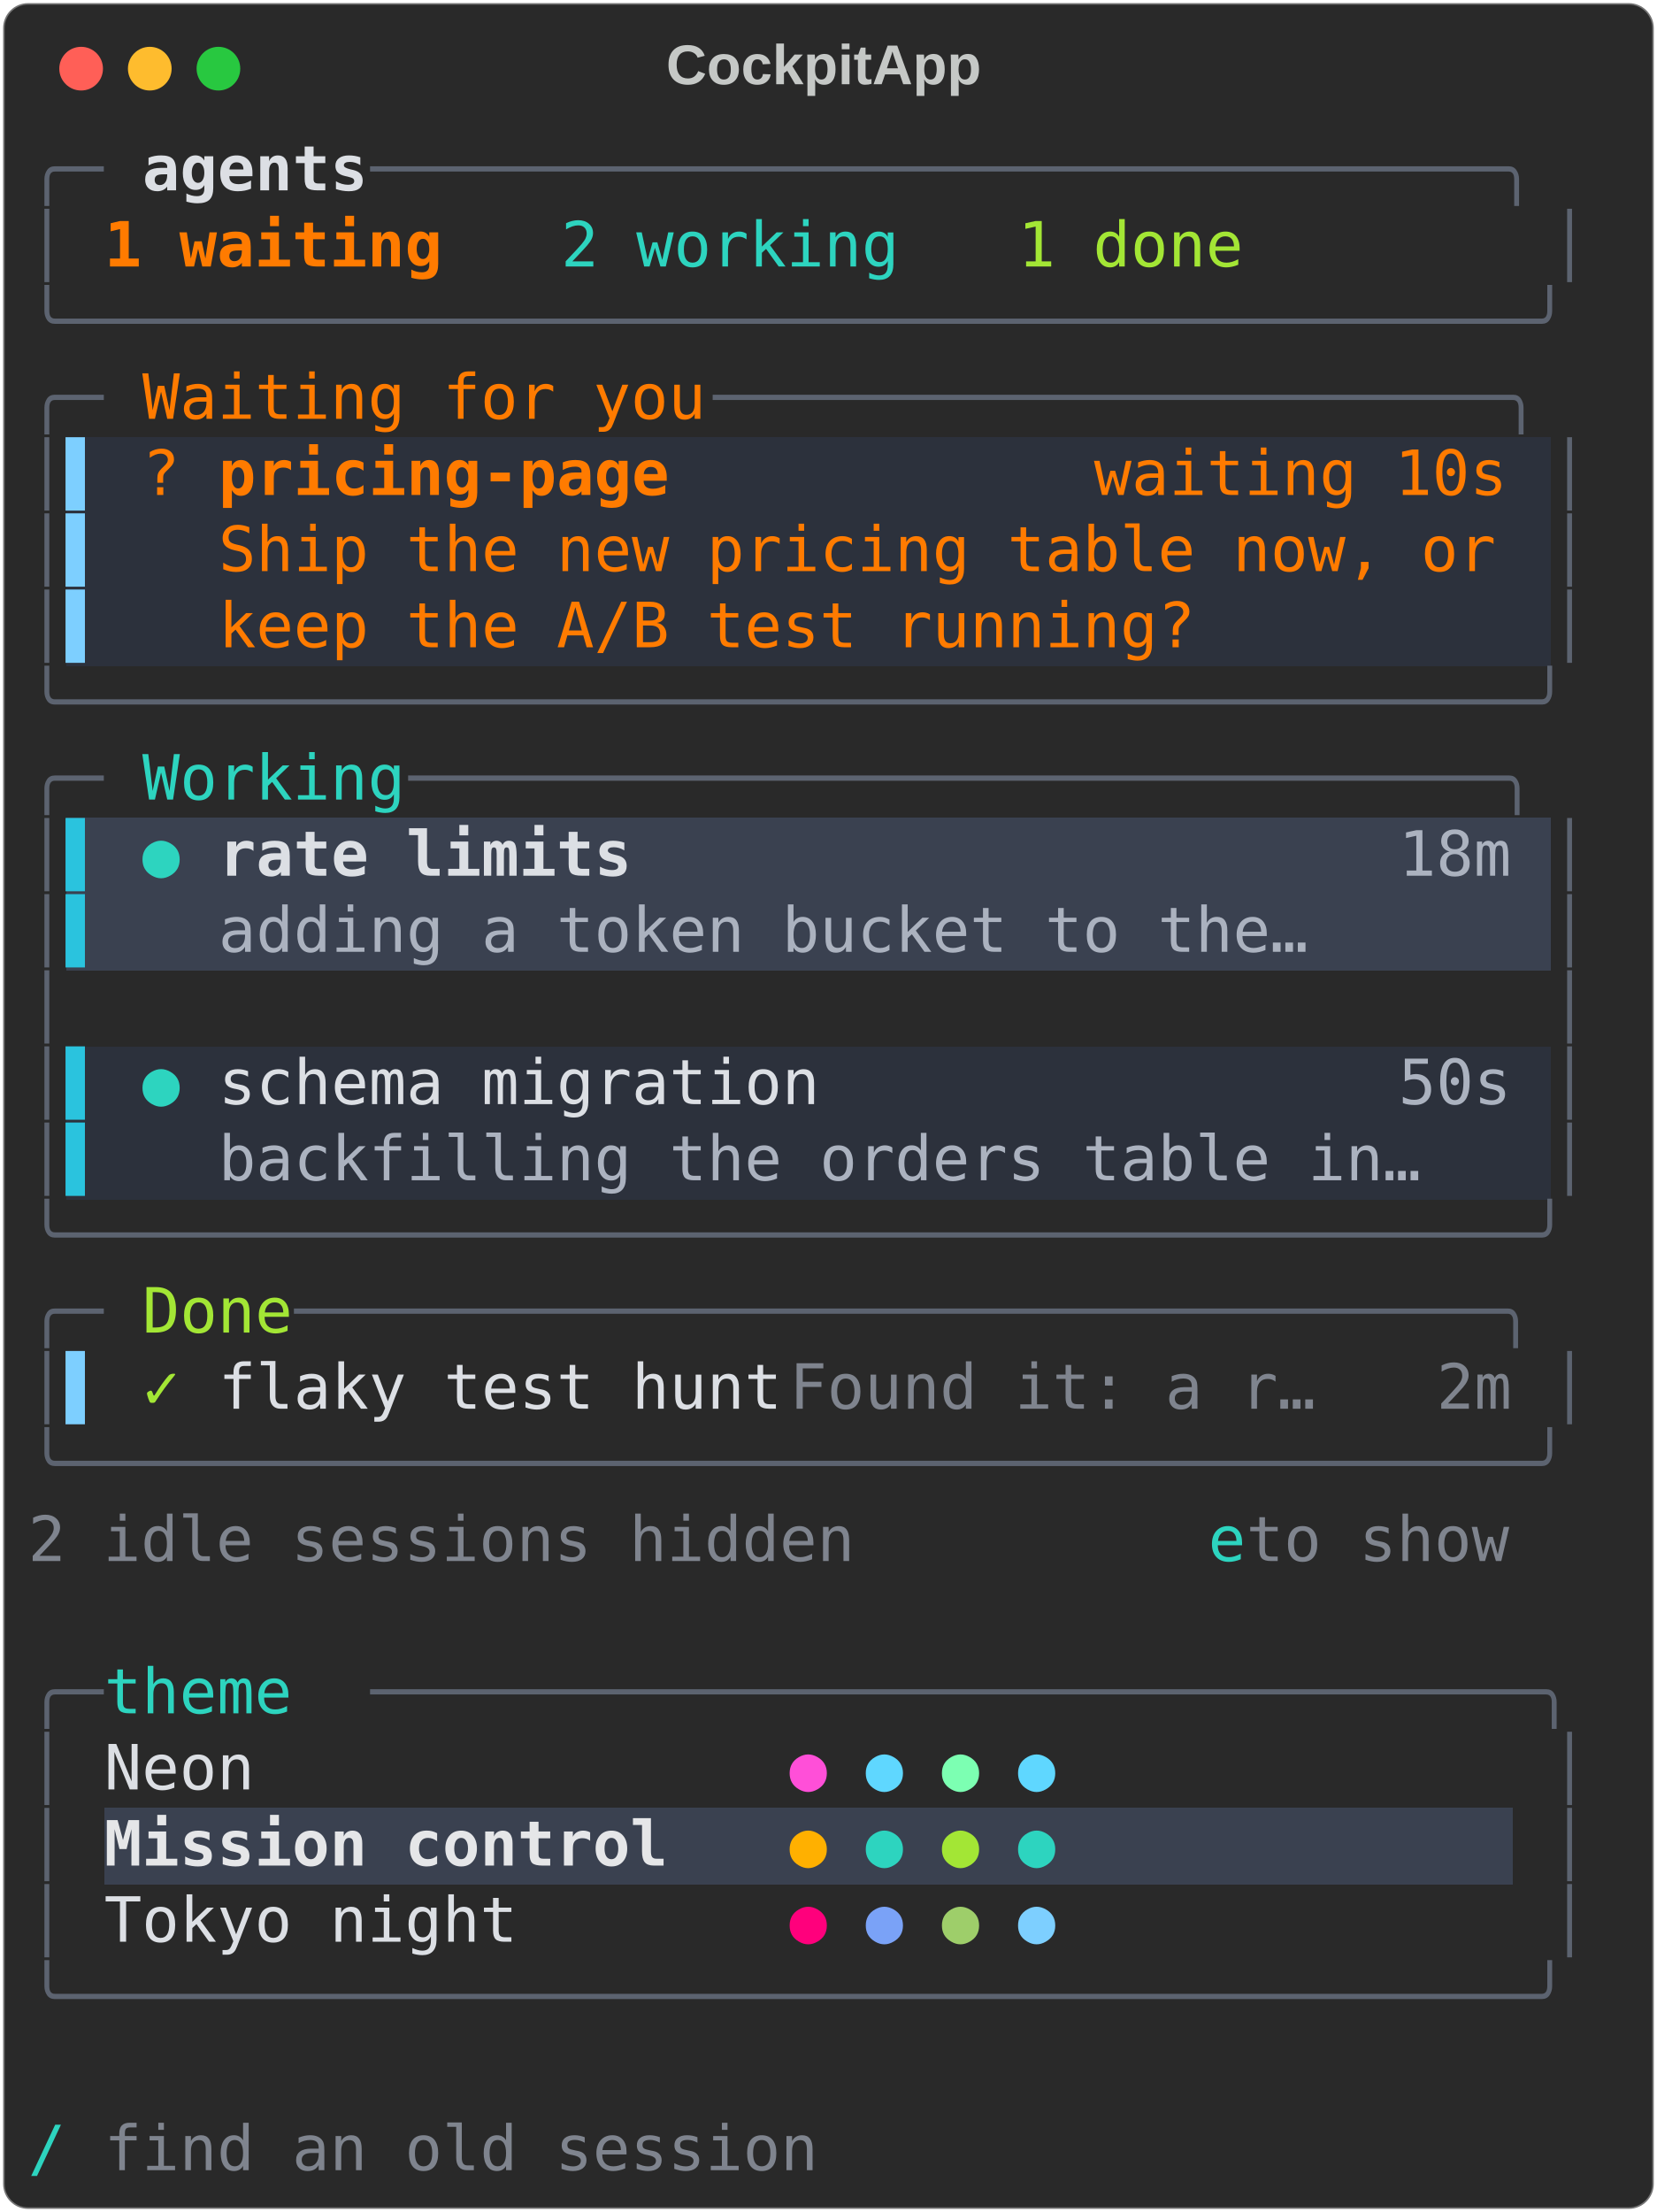
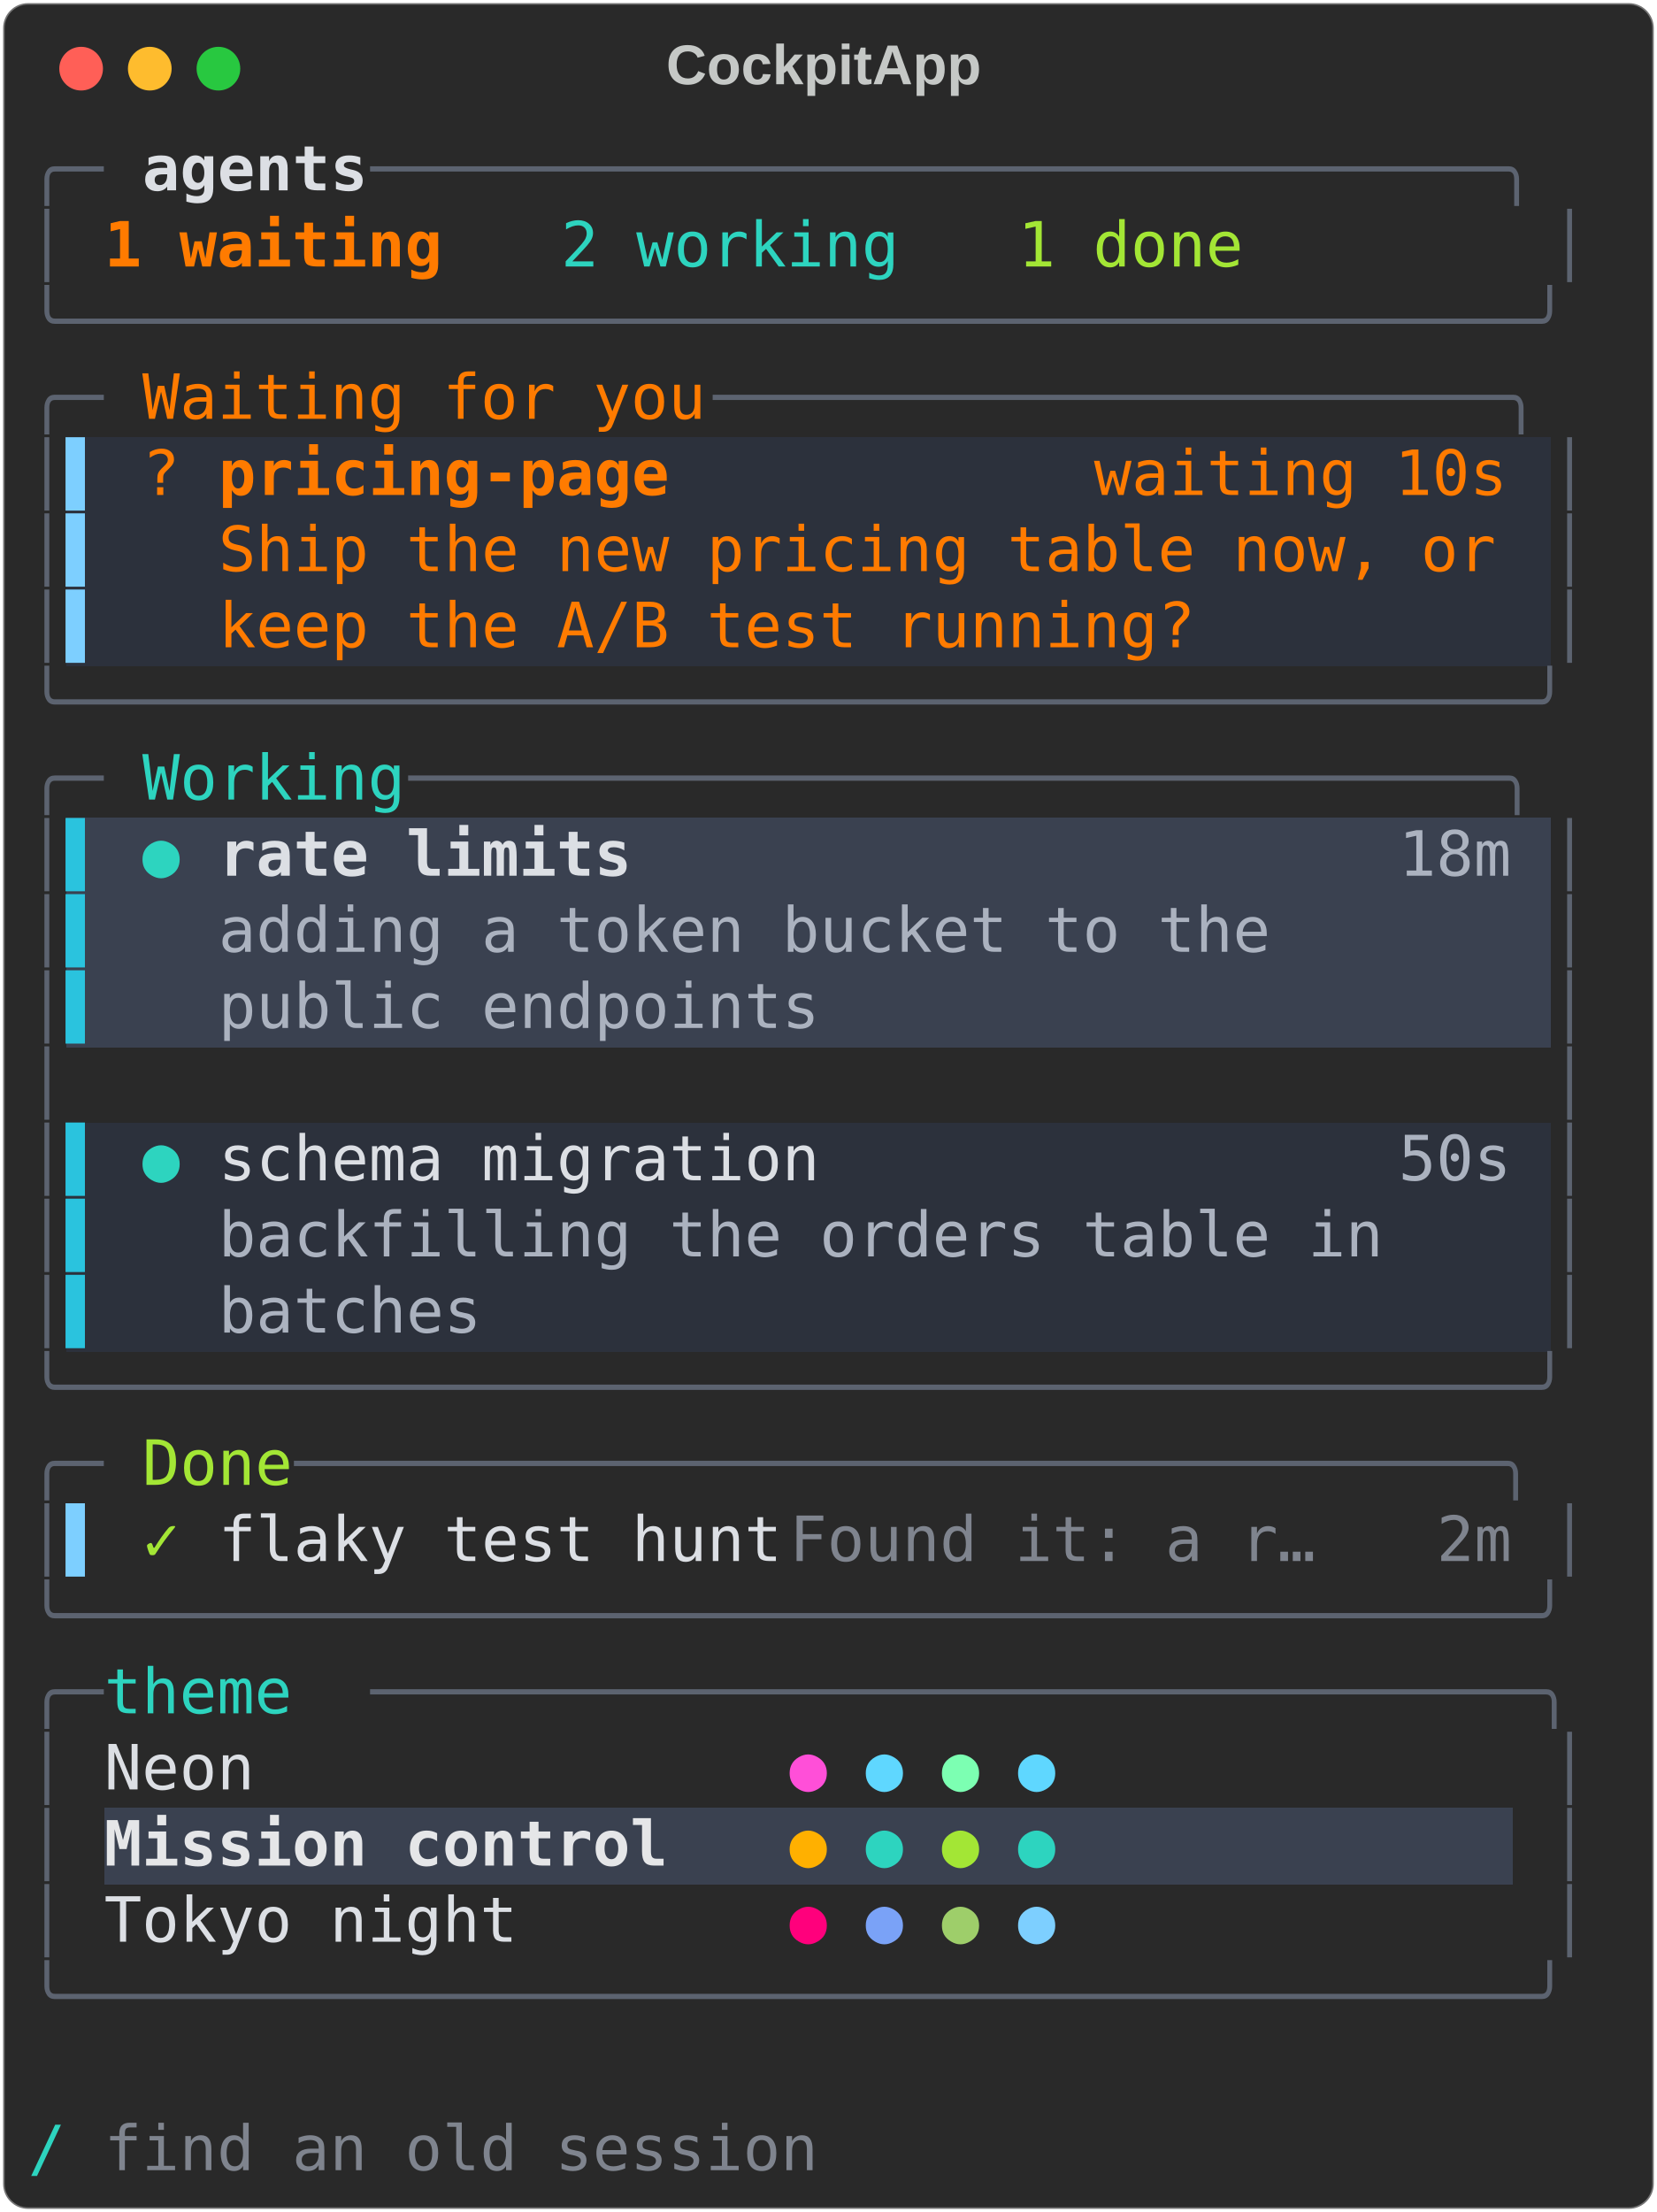
<svg xmlns="http://www.w3.org/2000/svg" class="rich-terminal" viewBox="0 0 531 708.8">
  <style>

    @font-face {
        font-family: "Fira Code";
        src: local("FiraCode-Regular"),
                url("https://cdnjs.cloudflare.com/ajax/libs/firacode/6.2.0/woff2/FiraCode-Regular.woff2") format("woff2"),
                url("https://cdnjs.cloudflare.com/ajax/libs/firacode/6.2.0/woff/FiraCode-Regular.woff") format("woff");
        font-style: normal;
        font-weight: 400;
    }
    @font-face {
        font-family: "Fira Code";
        src: local("FiraCode-Bold"),
                url("https://cdnjs.cloudflare.com/ajax/libs/firacode/6.2.0/woff2/FiraCode-Bold.woff2") format("woff2"),
                url("https://cdnjs.cloudflare.com/ajax/libs/firacode/6.2.0/woff/FiraCode-Bold.woff") format("woff");
        font-style: bold;
        font-weight: 700;
    }

    .terminal-matrix {
        font-family: Fira Code, monospace;
        font-size: 20px;
        line-height: 24.4px;
        font-variant-east-asian: full-width;
    }

    .terminal-title {
        font-size: 18px;
        font-weight: bold;
        font-family: arial;
    }

    .terminal-r1 { fill: #5c6370 }
.terminal-r2 { fill: #dcdfe4;font-weight: bold }
.terminal-r3 { fill: #c5c8c6 }
.terminal-r4 { fill: #ff7b00;font-weight: bold }
.terminal-r5 { fill: #2dd4bf }
.terminal-r6 { fill: #a3e635 }
.terminal-r7 { fill: #ff7b00 }
.terminal-r8 { fill: #7dcfff }
.terminal-r9 { fill: #2ac3de }
.terminal-r10 { fill: #abb2bf }
.terminal-r11 { fill: #dcdfe4 }
.terminal-r12 { fill: #7f848e }
.terminal-r13 { fill: #ff4fd8 }
.terminal-r14 { fill: #5fd7ff }
.terminal-r15 { fill: #7cffb2 }
.terminal-r16 { fill: #e5e6e8;font-weight: bold }
.terminal-r17 { fill: #ffb000;font-weight: bold }
.terminal-r18 { fill: #2dd4bf;font-weight: bold }
.terminal-r19 { fill: #a3e635;font-weight: bold }
.terminal-r20 { fill: #ff007c }
.terminal-r21 { fill: #7aa2f7 }
.terminal-r22 { fill: #9ece6a }
    </style>
  <defs>
    <clipPath id="terminal-clip-terminal">
      <rect x="0" y="0" width="511.4" height="657.8" />
    </clipPath>
    <clipPath id="terminal-line-0">
      <rect x="0" y="1.5" width="512.4" height="24.65" />
    </clipPath>
    <clipPath id="terminal-line-1">
      <rect x="0" y="25.9" width="512.4" height="24.65" />
    </clipPath>
    <clipPath id="terminal-line-2">
      <rect x="0" y="50.3" width="512.4" height="24.65" />
    </clipPath>
    <clipPath id="terminal-line-3">
      <rect x="0" y="74.7" width="512.4" height="24.65" />
    </clipPath>
    <clipPath id="terminal-line-4">
      <rect x="0" y="99.1" width="512.4" height="24.65" />
    </clipPath>
    <clipPath id="terminal-line-5">
      <rect x="0" y="123.5" width="512.4" height="24.65" />
    </clipPath>
    <clipPath id="terminal-line-6">
      <rect x="0" y="147.9" width="512.4" height="24.65" />
    </clipPath>
    <clipPath id="terminal-line-7">
      <rect x="0" y="172.3" width="512.4" height="24.65" />
    </clipPath>
    <clipPath id="terminal-line-8">
      <rect x="0" y="196.7" width="512.4" height="24.65" />
    </clipPath>
    <clipPath id="terminal-line-9">
      <rect x="0" y="221.1" width="512.4" height="24.65" />
    </clipPath>
    <clipPath id="terminal-line-10">
      <rect x="0" y="245.5" width="512.4" height="24.65" />
    </clipPath>
    <clipPath id="terminal-line-11">
      <rect x="0" y="269.9" width="512.4" height="24.65" />
    </clipPath>
    <clipPath id="terminal-line-12">
      <rect x="0" y="294.3" width="512.4" height="24.65" />
    </clipPath>
    <clipPath id="terminal-line-13">
      <rect x="0" y="318.7" width="512.4" height="24.65" />
    </clipPath>
    <clipPath id="terminal-line-14">
      <rect x="0" y="343.1" width="512.4" height="24.65" />
    </clipPath>
    <clipPath id="terminal-line-15">
      <rect x="0" y="367.5" width="512.4" height="24.65" />
    </clipPath>
    <clipPath id="terminal-line-16">
      <rect x="0" y="391.9" width="512.4" height="24.65" />
    </clipPath>
    <clipPath id="terminal-line-17">
      <rect x="0" y="416.3" width="512.4" height="24.65" />
    </clipPath>
    <clipPath id="terminal-line-18">
      <rect x="0" y="440.7" width="512.4" height="24.65" />
    </clipPath>
    <clipPath id="terminal-line-19">
      <rect x="0" y="465.1" width="512.4" height="24.65" />
    </clipPath>
    <clipPath id="terminal-line-20">
      <rect x="0" y="489.5" width="512.4" height="24.65" />
    </clipPath>
    <clipPath id="terminal-line-21">
      <rect x="0" y="513.9" width="512.4" height="24.65" />
    </clipPath>
    <clipPath id="terminal-line-22">
      <rect x="0" y="538.3" width="512.4" height="24.65" />
    </clipPath>
    <clipPath id="terminal-line-23">
      <rect x="0" y="562.7" width="512.4" height="24.65" />
    </clipPath>
    <clipPath id="terminal-line-24">
      <rect x="0" y="587.1" width="512.4" height="24.65" />
    </clipPath>
    <clipPath id="terminal-line-25">
      <rect x="0" y="611.5" width="512.4" height="24.65" />
    </clipPath>
  </defs>
  <rect fill="#292929" stroke="rgba(255,255,255,0.35)" stroke-width="1" x="1" y="1" width="529" height="706.8" rx="8" />
  <text class="terminal-title" fill="#c5c8c6" text-anchor="middle" x="264" y="27">CockpitApp</text>
  <g transform="translate(26,22)">
    <circle cx="0" cy="0" r="7" fill="#ff5f57" />
    <circle cx="22" cy="0" r="7" fill="#febc2e" />
    <circle cx="44" cy="0" r="7" fill="#28c840" />
  </g>
  <g transform="translate(9, 41)" clip-path="url(#terminal-clip-terminal)">
    <rect fill="#2c313c" x="12.2" y="99.1" width="12.2" height="24.65" shape-rendering="crispEdges" />
    <rect fill="#2c313c" x="24.4" y="99.1" width="12.2" height="24.65" shape-rendering="crispEdges" />
    <rect fill="#2c313c" x="36.6" y="99.1" width="24.4" height="24.65" shape-rendering="crispEdges" />
    <rect fill="#2c313c" x="61" y="99.1" width="146.4" height="24.65" shape-rendering="crispEdges" />
    <rect fill="#2c313c" x="207.4" y="99.1" width="134.2" height="24.65" shape-rendering="crispEdges" />
    <rect fill="#2c313c" x="341.6" y="99.1" width="146.4" height="24.65" shape-rendering="crispEdges" />
    <rect fill="#2c313c" x="12.2" y="123.5" width="12.2" height="24.65" shape-rendering="crispEdges" />
    <rect fill="#2c313c" x="24.4" y="123.5" width="36.6" height="24.65" shape-rendering="crispEdges" />
    <rect fill="#2c313c" x="61" y="123.5" width="414.8" height="24.65" shape-rendering="crispEdges" />
    <rect fill="#2c313c" x="475.8" y="123.5" width="12.2" height="24.65" shape-rendering="crispEdges" />
    <rect fill="#2c313c" x="12.2" y="147.9" width="12.2" height="24.65" shape-rendering="crispEdges" />
    <rect fill="#2c313c" x="24.4" y="147.9" width="36.6" height="24.65" shape-rendering="crispEdges" />
    <rect fill="#2c313c" x="61" y="147.9" width="317.2" height="24.65" shape-rendering="crispEdges" />
    <rect fill="#2c313c" x="378.2" y="147.9" width="109.8" height="24.65" shape-rendering="crispEdges" />
    <rect fill="#3a4150" x="12.2" y="221.1" width="12.2" height="24.65" shape-rendering="crispEdges" />
    <rect fill="#3a4150" x="24.4" y="221.1" width="12.2" height="24.65" shape-rendering="crispEdges" />
    <rect fill="#3a4150" x="36.6" y="221.1" width="24.4" height="24.65" shape-rendering="crispEdges" />
    <rect fill="#3a4150" x="61" y="221.1" width="134.2" height="24.65" shape-rendering="crispEdges" />
    <rect fill="#3a4150" x="195.2" y="221.1" width="244" height="24.65" shape-rendering="crispEdges" />
    <rect fill="#3a4150" x="439.2" y="221.1" width="48.8" height="24.65" shape-rendering="crispEdges" />
    <rect fill="#3a4150" x="12.2" y="245.5" width="12.2" height="24.65" shape-rendering="crispEdges" />
    <rect fill="#3a4150" x="24.4" y="245.5" width="36.6" height="24.65" shape-rendering="crispEdges" />
-     <rect fill="#3a4150" x="61" y="245.5" width="353.8" height="24.65" shape-rendering="crispEdges" />
-     <rect fill="#3a4150" x="414.8" y="245.5" width="73.2" height="24.65" shape-rendering="crispEdges" />
-     <rect fill="#2c313c" x="12.2" y="294.3" width="12.2" height="24.65" shape-rendering="crispEdges" />
-     <rect fill="#2c313c" x="24.4" y="294.3" width="12.2" height="24.65" shape-rendering="crispEdges" />
-     <rect fill="#2c313c" x="36.6" y="294.3" width="24.4" height="24.65" shape-rendering="crispEdges" />
-     <rect fill="#2c313c" x="61" y="294.3" width="195.2" height="24.65" shape-rendering="crispEdges" />
-     <rect fill="#2c313c" x="256.2" y="294.3" width="183" height="24.65" shape-rendering="crispEdges" />
-     <rect fill="#2c313c" x="439.2" y="294.3" width="48.8" height="24.65" shape-rendering="crispEdges" />
+     <rect fill="#3a4150" x="61" y="245.5" width="341.6" height="24.65" shape-rendering="crispEdges" />
+     <rect fill="#3a4150" x="402.6" y="245.5" width="85.4" height="24.65" shape-rendering="crispEdges" />
+     <rect fill="#3a4150" x="12.2" y="269.9" width="12.2" height="24.65" shape-rendering="crispEdges" />
+     <rect fill="#3a4150" x="24.4" y="269.9" width="36.6" height="24.65" shape-rendering="crispEdges" />
+     <rect fill="#3a4150" x="61" y="269.9" width="195.2" height="24.65" shape-rendering="crispEdges" />
+     <rect fill="#3a4150" x="256.2" y="269.9" width="231.8" height="24.65" shape-rendering="crispEdges" />
    <rect fill="#2c313c" x="12.2" y="318.7" width="12.2" height="24.65" shape-rendering="crispEdges" />
-     <rect fill="#2c313c" x="24.4" y="318.7" width="36.6" height="24.65" shape-rendering="crispEdges" />
-     <rect fill="#2c313c" x="61" y="318.7" width="390.4" height="24.65" shape-rendering="crispEdges" />
-     <rect fill="#2c313c" x="451.4" y="318.7" width="36.6" height="24.65" shape-rendering="crispEdges" />
+     <rect fill="#2c313c" x="24.4" y="318.7" width="12.2" height="24.65" shape-rendering="crispEdges" />
+     <rect fill="#2c313c" x="36.6" y="318.7" width="24.4" height="24.65" shape-rendering="crispEdges" />
+     <rect fill="#2c313c" x="61" y="318.7" width="195.2" height="24.65" shape-rendering="crispEdges" />
+     <rect fill="#2c313c" x="256.2" y="318.7" width="183" height="24.65" shape-rendering="crispEdges" />
+     <rect fill="#2c313c" x="439.2" y="318.7" width="48.8" height="24.65" shape-rendering="crispEdges" />
+     <rect fill="#2c313c" x="12.2" y="343.1" width="12.2" height="24.65" shape-rendering="crispEdges" />
+     <rect fill="#2c313c" x="24.4" y="343.1" width="36.6" height="24.65" shape-rendering="crispEdges" />
+     <rect fill="#2c313c" x="61" y="343.1" width="378.2" height="24.65" shape-rendering="crispEdges" />
+     <rect fill="#2c313c" x="439.2" y="343.1" width="48.8" height="24.65" shape-rendering="crispEdges" />
+     <rect fill="#2c313c" x="12.2" y="367.5" width="12.2" height="24.65" shape-rendering="crispEdges" />
+     <rect fill="#2c313c" x="24.4" y="367.5" width="36.6" height="24.65" shape-rendering="crispEdges" />
+     <rect fill="#2c313c" x="61" y="367.5" width="85.4" height="24.65" shape-rendering="crispEdges" />
+     <rect fill="#2c313c" x="146.4" y="367.5" width="341.6" height="24.65" shape-rendering="crispEdges" />
    <rect fill="#3a4150" x="24.4" y="538.3" width="219.6" height="24.65" shape-rendering="crispEdges" />
    <rect fill="#3a4150" x="244" y="538.3" width="24.4" height="24.65" shape-rendering="crispEdges" />
    <rect fill="#3a4150" x="268.4" y="538.3" width="24.4" height="24.65" shape-rendering="crispEdges" />
    <rect fill="#3a4150" x="292.8" y="538.3" width="24.4" height="24.65" shape-rendering="crispEdges" />
    <rect fill="#3a4150" x="317.2" y="538.3" width="24.4" height="24.65" shape-rendering="crispEdges" />
    <rect fill="#3a4150" x="341.6" y="538.3" width="134.2" height="24.65" shape-rendering="crispEdges" />
    <g class="terminal-matrix">
      <text class="terminal-r1" x="0" y="20" textLength="36.6" clip-path="url(#terminal-line-0)">╭─ </text>
      <text class="terminal-r2" x="36.6" y="20" textLength="73.2" clip-path="url(#terminal-line-0)">agents</text>
      <text class="terminal-r1" x="109.8" y="20" textLength="390.4" clip-path="url(#terminal-line-0)"> ──────────────────────────────╮</text>
      <text class="terminal-r3" x="512.4" y="20" textLength="12.2" clip-path="url(#terminal-line-0)">
</text>
      <text class="terminal-r1" x="0" y="44.4" textLength="12.2" clip-path="url(#terminal-line-1)">│</text>
      <text class="terminal-r4" x="24.4" y="44.4" textLength="109.8" clip-path="url(#terminal-line-1)">1 waiting</text>
      <text class="terminal-r5" x="170.8" y="44.4" textLength="109.8" clip-path="url(#terminal-line-1)">2 working</text>
      <text class="terminal-r6" x="317.2" y="44.4" textLength="73.2" clip-path="url(#terminal-line-1)">1 done</text>
      <text class="terminal-r1" x="488" y="44.4" textLength="12.2" clip-path="url(#terminal-line-1)">│</text>
      <text class="terminal-r3" x="512.4" y="44.4" textLength="12.2" clip-path="url(#terminal-line-1)">
</text>
      <text class="terminal-r1" x="0" y="68.8" textLength="500.2" clip-path="url(#terminal-line-2)">╰───────────────────────────────────────╯</text>
      <text class="terminal-r3" x="512.4" y="68.8" textLength="12.2" clip-path="url(#terminal-line-2)">
</text>
      <text class="terminal-r1" x="0" y="93.2" textLength="36.6" clip-path="url(#terminal-line-3)">╭─ </text>
      <text class="terminal-r7" x="36.6" y="93.2" textLength="183" clip-path="url(#terminal-line-3)">Waiting for you</text>
      <text class="terminal-r1" x="219.6" y="93.2" textLength="280.6" clip-path="url(#terminal-line-3)"> ─────────────────────╮</text>
      <text class="terminal-r3" x="512.4" y="93.2" textLength="12.2" clip-path="url(#terminal-line-3)">
</text>
      <text class="terminal-r1" x="0" y="117.6" textLength="12.2" clip-path="url(#terminal-line-4)">│</text>
      <text class="terminal-r8" x="12.2" y="117.6" textLength="12.2" clip-path="url(#terminal-line-4)">▌</text>
      <text class="terminal-r7" x="36.6" y="117.6" textLength="24.4" clip-path="url(#terminal-line-4)">? </text>
      <text class="terminal-r4" x="61" y="117.6" textLength="146.4" clip-path="url(#terminal-line-4)">pricing-page</text>
      <text class="terminal-r7" x="341.6" y="117.6" textLength="146.4" clip-path="url(#terminal-line-4)">waiting 10s </text>
      <text class="terminal-r1" x="488" y="117.6" textLength="12.2" clip-path="url(#terminal-line-4)">│</text>
      <text class="terminal-r3" x="512.4" y="117.6" textLength="12.2" clip-path="url(#terminal-line-4)">
</text>
      <text class="terminal-r1" x="0" y="142" textLength="12.2" clip-path="url(#terminal-line-5)">│</text>
      <text class="terminal-r8" x="12.2" y="142" textLength="12.2" clip-path="url(#terminal-line-5)">▌</text>
      <text class="terminal-r7" x="61" y="142" textLength="414.8" clip-path="url(#terminal-line-5)">Ship the new pricing table now, or</text>
      <text class="terminal-r1" x="488" y="142" textLength="12.2" clip-path="url(#terminal-line-5)">│</text>
      <text class="terminal-r3" x="512.4" y="142" textLength="12.2" clip-path="url(#terminal-line-5)">
</text>
      <text class="terminal-r1" x="0" y="166.4" textLength="12.2" clip-path="url(#terminal-line-6)">│</text>
      <text class="terminal-r8" x="12.2" y="166.4" textLength="12.2" clip-path="url(#terminal-line-6)">▌</text>
      <text class="terminal-r7" x="61" y="166.4" textLength="317.2" clip-path="url(#terminal-line-6)">keep the A/B test running?</text>
      <text class="terminal-r1" x="488" y="166.4" textLength="12.2" clip-path="url(#terminal-line-6)">│</text>
      <text class="terminal-r3" x="512.4" y="166.4" textLength="12.2" clip-path="url(#terminal-line-6)">
</text>
      <text class="terminal-r1" x="0" y="190.8" textLength="500.2" clip-path="url(#terminal-line-7)">╰───────────────────────────────────────╯</text>
      <text class="terminal-r3" x="512.4" y="190.8" textLength="12.2" clip-path="url(#terminal-line-7)">
</text>
      <text class="terminal-r1" x="0" y="215.2" textLength="36.6" clip-path="url(#terminal-line-8)">╭─ </text>
      <text class="terminal-r5" x="36.6" y="215.2" textLength="85.4" clip-path="url(#terminal-line-8)">Working</text>
      <text class="terminal-r1" x="122" y="215.2" textLength="378.2" clip-path="url(#terminal-line-8)"> ─────────────────────────────╮</text>
      <text class="terminal-r3" x="512.4" y="215.2" textLength="12.2" clip-path="url(#terminal-line-8)">
</text>
      <text class="terminal-r1" x="0" y="239.6" textLength="12.2" clip-path="url(#terminal-line-9)">│</text>
      <text class="terminal-r9" x="12.2" y="239.6" textLength="12.2" clip-path="url(#terminal-line-9)">▌</text>
      <text class="terminal-r5" x="36.6" y="239.6" textLength="24.4" clip-path="url(#terminal-line-9)">● </text>
      <text class="terminal-r2" x="61" y="239.6" textLength="134.2" clip-path="url(#terminal-line-9)">rate limits</text>
      <text class="terminal-r10" x="439.2" y="239.6" textLength="48.8" clip-path="url(#terminal-line-9)">18m </text>
      <text class="terminal-r1" x="488" y="239.6" textLength="12.2" clip-path="url(#terminal-line-9)">│</text>
      <text class="terminal-r3" x="512.4" y="239.6" textLength="12.2" clip-path="url(#terminal-line-9)">
</text>
      <text class="terminal-r1" x="0" y="264" textLength="12.2" clip-path="url(#terminal-line-10)">│</text>
      <text class="terminal-r9" x="12.2" y="264" textLength="12.2" clip-path="url(#terminal-line-10)">▌</text>
-       <text class="terminal-r10" x="61" y="264" textLength="353.8" clip-path="url(#terminal-line-10)">adding a token bucket to the…</text>
+       <text class="terminal-r10" x="61" y="264" textLength="341.6" clip-path="url(#terminal-line-10)">adding a token bucket to the</text>
      <text class="terminal-r1" x="488" y="264" textLength="12.2" clip-path="url(#terminal-line-10)">│</text>
      <text class="terminal-r3" x="512.4" y="264" textLength="12.2" clip-path="url(#terminal-line-10)">
</text>
      <text class="terminal-r1" x="0" y="288.4" textLength="12.2" clip-path="url(#terminal-line-11)">│</text>
+       <text class="terminal-r9" x="12.2" y="288.4" textLength="12.2" clip-path="url(#terminal-line-11)">▌</text>
+       <text class="terminal-r10" x="61" y="288.4" textLength="195.2" clip-path="url(#terminal-line-11)">public endpoints</text>
      <text class="terminal-r1" x="488" y="288.4" textLength="12.2" clip-path="url(#terminal-line-11)">│</text>
      <text class="terminal-r3" x="512.4" y="288.4" textLength="12.2" clip-path="url(#terminal-line-11)">
</text>
      <text class="terminal-r1" x="0" y="312.8" textLength="12.2" clip-path="url(#terminal-line-12)">│</text>
-       <text class="terminal-r9" x="12.2" y="312.8" textLength="12.2" clip-path="url(#terminal-line-12)">▌</text>
-       <text class="terminal-r5" x="36.6" y="312.8" textLength="24.4" clip-path="url(#terminal-line-12)">● </text>
-       <text class="terminal-r11" x="61" y="312.8" textLength="195.2" clip-path="url(#terminal-line-12)">schema migration</text>
-       <text class="terminal-r10" x="439.2" y="312.8" textLength="48.8" clip-path="url(#terminal-line-12)">50s </text>
      <text class="terminal-r1" x="488" y="312.8" textLength="12.2" clip-path="url(#terminal-line-12)">│</text>
      <text class="terminal-r3" x="512.4" y="312.8" textLength="12.2" clip-path="url(#terminal-line-12)">
</text>
      <text class="terminal-r1" x="0" y="337.2" textLength="12.2" clip-path="url(#terminal-line-13)">│</text>
      <text class="terminal-r9" x="12.2" y="337.2" textLength="12.2" clip-path="url(#terminal-line-13)">▌</text>
-       <text class="terminal-r10" x="61" y="337.2" textLength="390.4" clip-path="url(#terminal-line-13)">backfilling the orders table in…</text>
+       <text class="terminal-r5" x="36.6" y="337.2" textLength="24.4" clip-path="url(#terminal-line-13)">● </text>
+       <text class="terminal-r11" x="61" y="337.2" textLength="195.2" clip-path="url(#terminal-line-13)">schema migration</text>
+       <text class="terminal-r10" x="439.2" y="337.2" textLength="48.8" clip-path="url(#terminal-line-13)">50s </text>
      <text class="terminal-r1" x="488" y="337.2" textLength="12.2" clip-path="url(#terminal-line-13)">│</text>
      <text class="terminal-r3" x="512.4" y="337.2" textLength="12.2" clip-path="url(#terminal-line-13)">
</text>
-       <text class="terminal-r1" x="0" y="361.6" textLength="500.2" clip-path="url(#terminal-line-14)">╰───────────────────────────────────────╯</text>
+       <text class="terminal-r1" x="0" y="361.6" textLength="12.2" clip-path="url(#terminal-line-14)">│</text>
+       <text class="terminal-r9" x="12.2" y="361.6" textLength="12.2" clip-path="url(#terminal-line-14)">▌</text>
+       <text class="terminal-r10" x="61" y="361.6" textLength="378.2" clip-path="url(#terminal-line-14)">backfilling the orders table in</text>
+       <text class="terminal-r1" x="488" y="361.6" textLength="12.2" clip-path="url(#terminal-line-14)">│</text>
      <text class="terminal-r3" x="512.4" y="361.6" textLength="12.2" clip-path="url(#terminal-line-14)">
</text>
-       <text class="terminal-r1" x="0" y="386" textLength="36.6" clip-path="url(#terminal-line-15)">╭─ </text>
-       <text class="terminal-r6" x="36.6" y="386" textLength="48.8" clip-path="url(#terminal-line-15)">Done</text>
-       <text class="terminal-r1" x="85.4" y="386" textLength="414.8" clip-path="url(#terminal-line-15)"> ────────────────────────────────╮</text>
+       <text class="terminal-r1" x="0" y="386" textLength="12.2" clip-path="url(#terminal-line-15)">│</text>
+       <text class="terminal-r9" x="12.2" y="386" textLength="12.2" clip-path="url(#terminal-line-15)">▌</text>
+       <text class="terminal-r10" x="61" y="386" textLength="85.4" clip-path="url(#terminal-line-15)">batches</text>
+       <text class="terminal-r1" x="488" y="386" textLength="12.2" clip-path="url(#terminal-line-15)">│</text>
      <text class="terminal-r3" x="512.4" y="386" textLength="12.2" clip-path="url(#terminal-line-15)">
</text>
-       <text class="terminal-r1" x="0" y="410.4" textLength="12.2" clip-path="url(#terminal-line-16)">│</text>
-       <text class="terminal-r8" x="12.2" y="410.4" textLength="12.2" clip-path="url(#terminal-line-16)">▌</text>
-       <text class="terminal-r6" x="36.6" y="410.4" textLength="24.4" clip-path="url(#terminal-line-16)">✓ </text>
-       <text class="terminal-r11" x="61" y="410.4" textLength="183" clip-path="url(#terminal-line-16)">flaky test hunt</text>
-       <text class="terminal-r12" x="244" y="410.4" textLength="195.2" clip-path="url(#terminal-line-16)">  Found it: a r…</text>
-       <text class="terminal-r12" x="451.4" y="410.4" textLength="36.6" clip-path="url(#terminal-line-16)">2m </text>
-       <text class="terminal-r1" x="488" y="410.4" textLength="12.2" clip-path="url(#terminal-line-16)">│</text>
+       <text class="terminal-r1" x="0" y="410.4" textLength="500.2" clip-path="url(#terminal-line-16)">╰───────────────────────────────────────╯</text>
      <text class="terminal-r3" x="512.4" y="410.4" textLength="12.2" clip-path="url(#terminal-line-16)">
</text>
-       <text class="terminal-r1" x="0" y="434.8" textLength="500.2" clip-path="url(#terminal-line-17)">╰───────────────────────────────────────╯</text>
+       <text class="terminal-r1" x="0" y="434.8" textLength="36.6" clip-path="url(#terminal-line-17)">╭─ </text>
+       <text class="terminal-r6" x="36.6" y="434.8" textLength="48.8" clip-path="url(#terminal-line-17)">Done</text>
+       <text class="terminal-r1" x="85.4" y="434.8" textLength="414.8" clip-path="url(#terminal-line-17)"> ────────────────────────────────╮</text>
      <text class="terminal-r3" x="512.4" y="434.8" textLength="12.2" clip-path="url(#terminal-line-17)">
</text>
-       <text class="terminal-r12" x="0" y="459.2" textLength="280.6" clip-path="url(#terminal-line-18)"> 2 idle sessions hidden</text>
-       <text class="terminal-r5" x="378.2" y="459.2" textLength="12.2" clip-path="url(#terminal-line-18)">e</text>
-       <text class="terminal-r12" x="390.4" y="459.2" textLength="109.8" clip-path="url(#terminal-line-18)"> to show </text>
+       <text class="terminal-r1" x="0" y="459.2" textLength="12.2" clip-path="url(#terminal-line-18)">│</text>
+       <text class="terminal-r8" x="12.2" y="459.2" textLength="12.2" clip-path="url(#terminal-line-18)">▌</text>
+       <text class="terminal-r6" x="36.6" y="459.2" textLength="24.4" clip-path="url(#terminal-line-18)">✓ </text>
+       <text class="terminal-r11" x="61" y="459.2" textLength="183" clip-path="url(#terminal-line-18)">flaky test hunt</text>
+       <text class="terminal-r12" x="244" y="459.2" textLength="195.2" clip-path="url(#terminal-line-18)">  Found it: a r…</text>
+       <text class="terminal-r12" x="451.4" y="459.2" textLength="36.6" clip-path="url(#terminal-line-18)">2m </text>
+       <text class="terminal-r1" x="488" y="459.2" textLength="12.2" clip-path="url(#terminal-line-18)">│</text>
      <text class="terminal-r3" x="512.4" y="459.2" textLength="12.2" clip-path="url(#terminal-line-18)">
</text>
+       <text class="terminal-r1" x="0" y="483.6" textLength="500.2" clip-path="url(#terminal-line-19)">╰───────────────────────────────────────╯</text>
      <text class="terminal-r3" x="512.4" y="483.6" textLength="12.2" clip-path="url(#terminal-line-19)">
</text>
      <text class="terminal-r1" x="0" y="508" textLength="24.4" clip-path="url(#terminal-line-20)">╭─</text>
      <text class="terminal-r5" x="24.4" y="508" textLength="85.4" clip-path="url(#terminal-line-20)"> theme </text>
      <text class="terminal-r1" x="109.8" y="508" textLength="390.4" clip-path="url(#terminal-line-20)">───────────────────────────────╮</text>
      <text class="terminal-r3" x="512.4" y="508" textLength="12.2" clip-path="url(#terminal-line-20)">
</text>
      <text class="terminal-r1" x="0" y="532.4" textLength="12.2" clip-path="url(#terminal-line-21)">│</text>
      <text class="terminal-r11" x="24.4" y="532.4" textLength="219.6" clip-path="url(#terminal-line-21)"> Neon             </text>
      <text class="terminal-r13" x="244" y="532.4" textLength="24.4" clip-path="url(#terminal-line-21)">● </text>
      <text class="terminal-r14" x="268.4" y="532.4" textLength="24.4" clip-path="url(#terminal-line-21)">● </text>
      <text class="terminal-r15" x="292.8" y="532.4" textLength="24.4" clip-path="url(#terminal-line-21)">● </text>
      <text class="terminal-r14" x="317.2" y="532.4" textLength="24.4" clip-path="url(#terminal-line-21)">● </text>
      <text class="terminal-r1" x="488" y="532.4" textLength="12.2" clip-path="url(#terminal-line-21)">│</text>
      <text class="terminal-r3" x="512.4" y="532.4" textLength="12.2" clip-path="url(#terminal-line-21)">
</text>
      <text class="terminal-r1" x="0" y="556.8" textLength="12.2" clip-path="url(#terminal-line-22)">│</text>
      <text class="terminal-r16" x="24.4" y="556.8" textLength="219.6" clip-path="url(#terminal-line-22)"> Mission control  </text>
      <text class="terminal-r17" x="244" y="556.8" textLength="24.4" clip-path="url(#terminal-line-22)">● </text>
      <text class="terminal-r18" x="268.4" y="556.8" textLength="24.4" clip-path="url(#terminal-line-22)">● </text>
      <text class="terminal-r19" x="292.8" y="556.8" textLength="24.4" clip-path="url(#terminal-line-22)">● </text>
      <text class="terminal-r18" x="317.2" y="556.8" textLength="24.4" clip-path="url(#terminal-line-22)">● </text>
      <text class="terminal-r1" x="488" y="556.8" textLength="12.2" clip-path="url(#terminal-line-22)">│</text>
      <text class="terminal-r3" x="512.4" y="556.8" textLength="12.2" clip-path="url(#terminal-line-22)">
</text>
      <text class="terminal-r1" x="0" y="581.2" textLength="12.2" clip-path="url(#terminal-line-23)">│</text>
      <text class="terminal-r11" x="24.4" y="581.2" textLength="219.6" clip-path="url(#terminal-line-23)"> Tokyo night      </text>
      <text class="terminal-r20" x="244" y="581.2" textLength="24.4" clip-path="url(#terminal-line-23)">● </text>
      <text class="terminal-r21" x="268.4" y="581.2" textLength="24.4" clip-path="url(#terminal-line-23)">● </text>
      <text class="terminal-r22" x="292.8" y="581.2" textLength="24.4" clip-path="url(#terminal-line-23)">● </text>
      <text class="terminal-r8" x="317.2" y="581.2" textLength="24.4" clip-path="url(#terminal-line-23)">● </text>
      <text class="terminal-r1" x="488" y="581.2" textLength="12.2" clip-path="url(#terminal-line-23)">│</text>
      <text class="terminal-r3" x="512.4" y="581.2" textLength="12.2" clip-path="url(#terminal-line-23)">
</text>
      <text class="terminal-r1" x="0" y="605.6" textLength="500.2" clip-path="url(#terminal-line-24)">╰───────────────────────────────────────╯</text>
      <text class="terminal-r3" x="512.4" y="605.6" textLength="12.2" clip-path="url(#terminal-line-24)">
</text>
      <text class="terminal-r3" x="512.4" y="630" textLength="12.2" clip-path="url(#terminal-line-25)">
</text>
      <text class="terminal-r5" x="0" y="654.4" textLength="24.4" clip-path="url(#terminal-line-26)"> /</text>
      <text class="terminal-r12" x="24.4" y="654.4" textLength="244" clip-path="url(#terminal-line-26)"> find an old session</text>
    </g>
  </g>
</svg>
